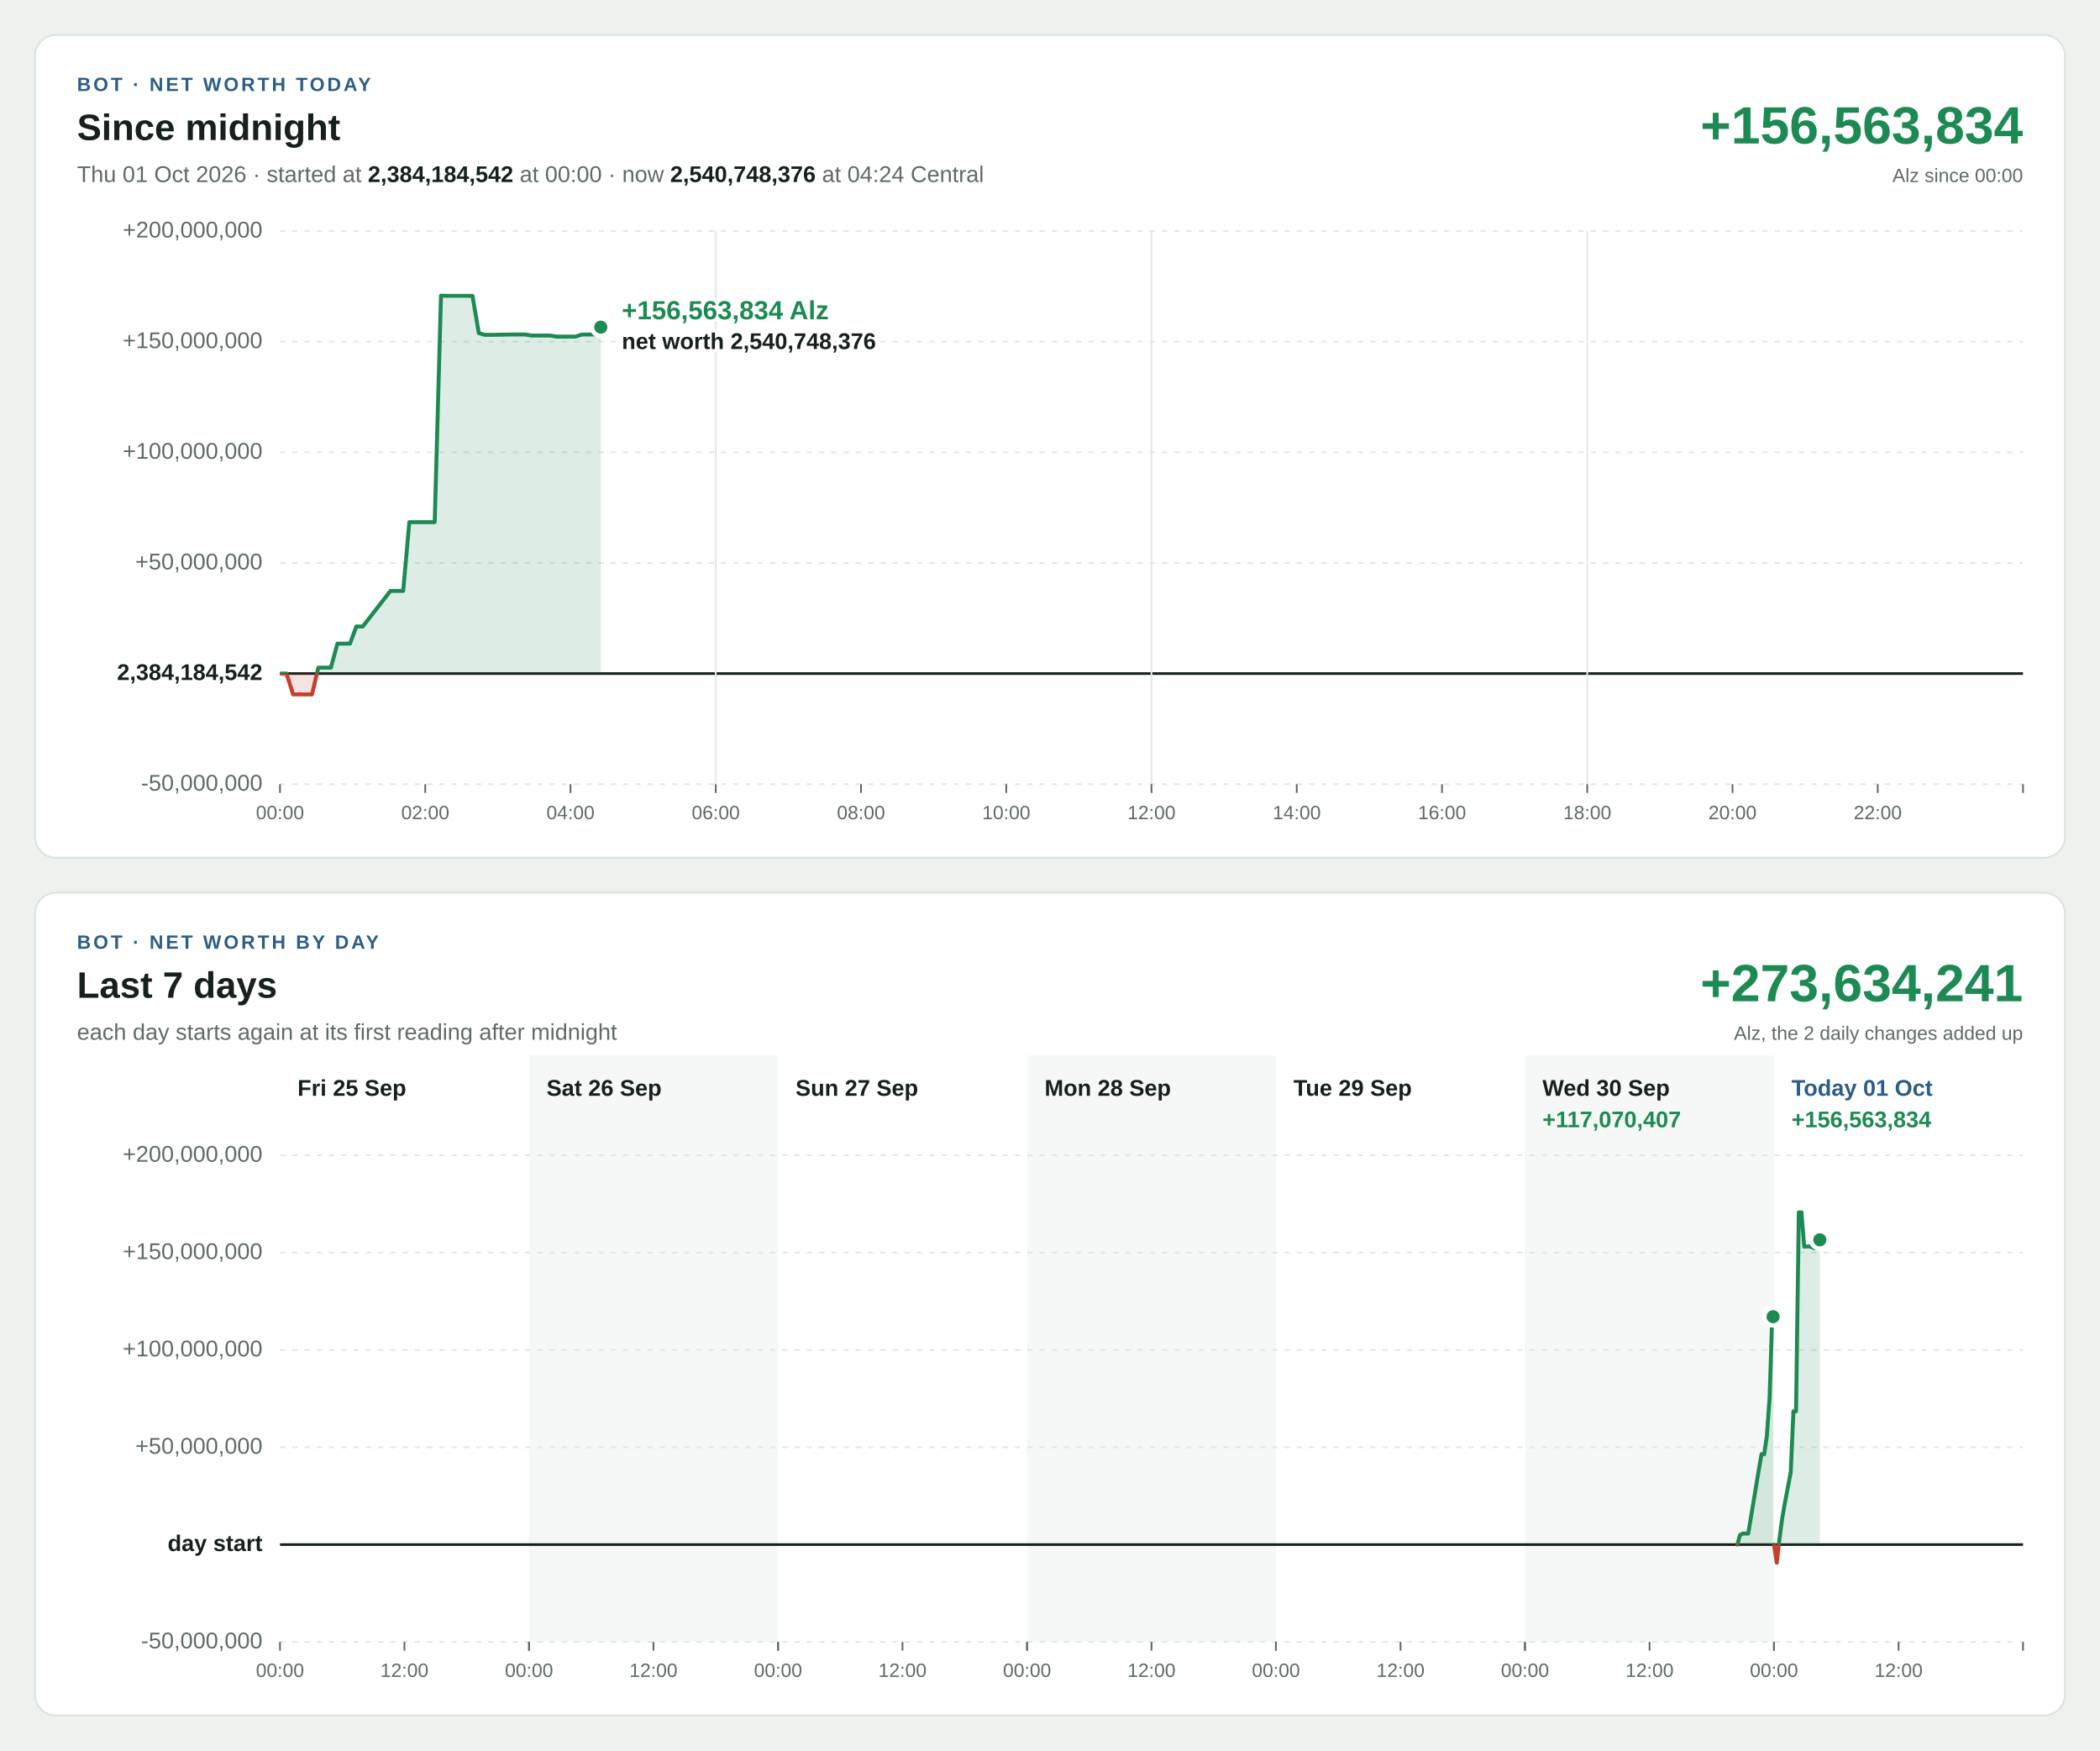
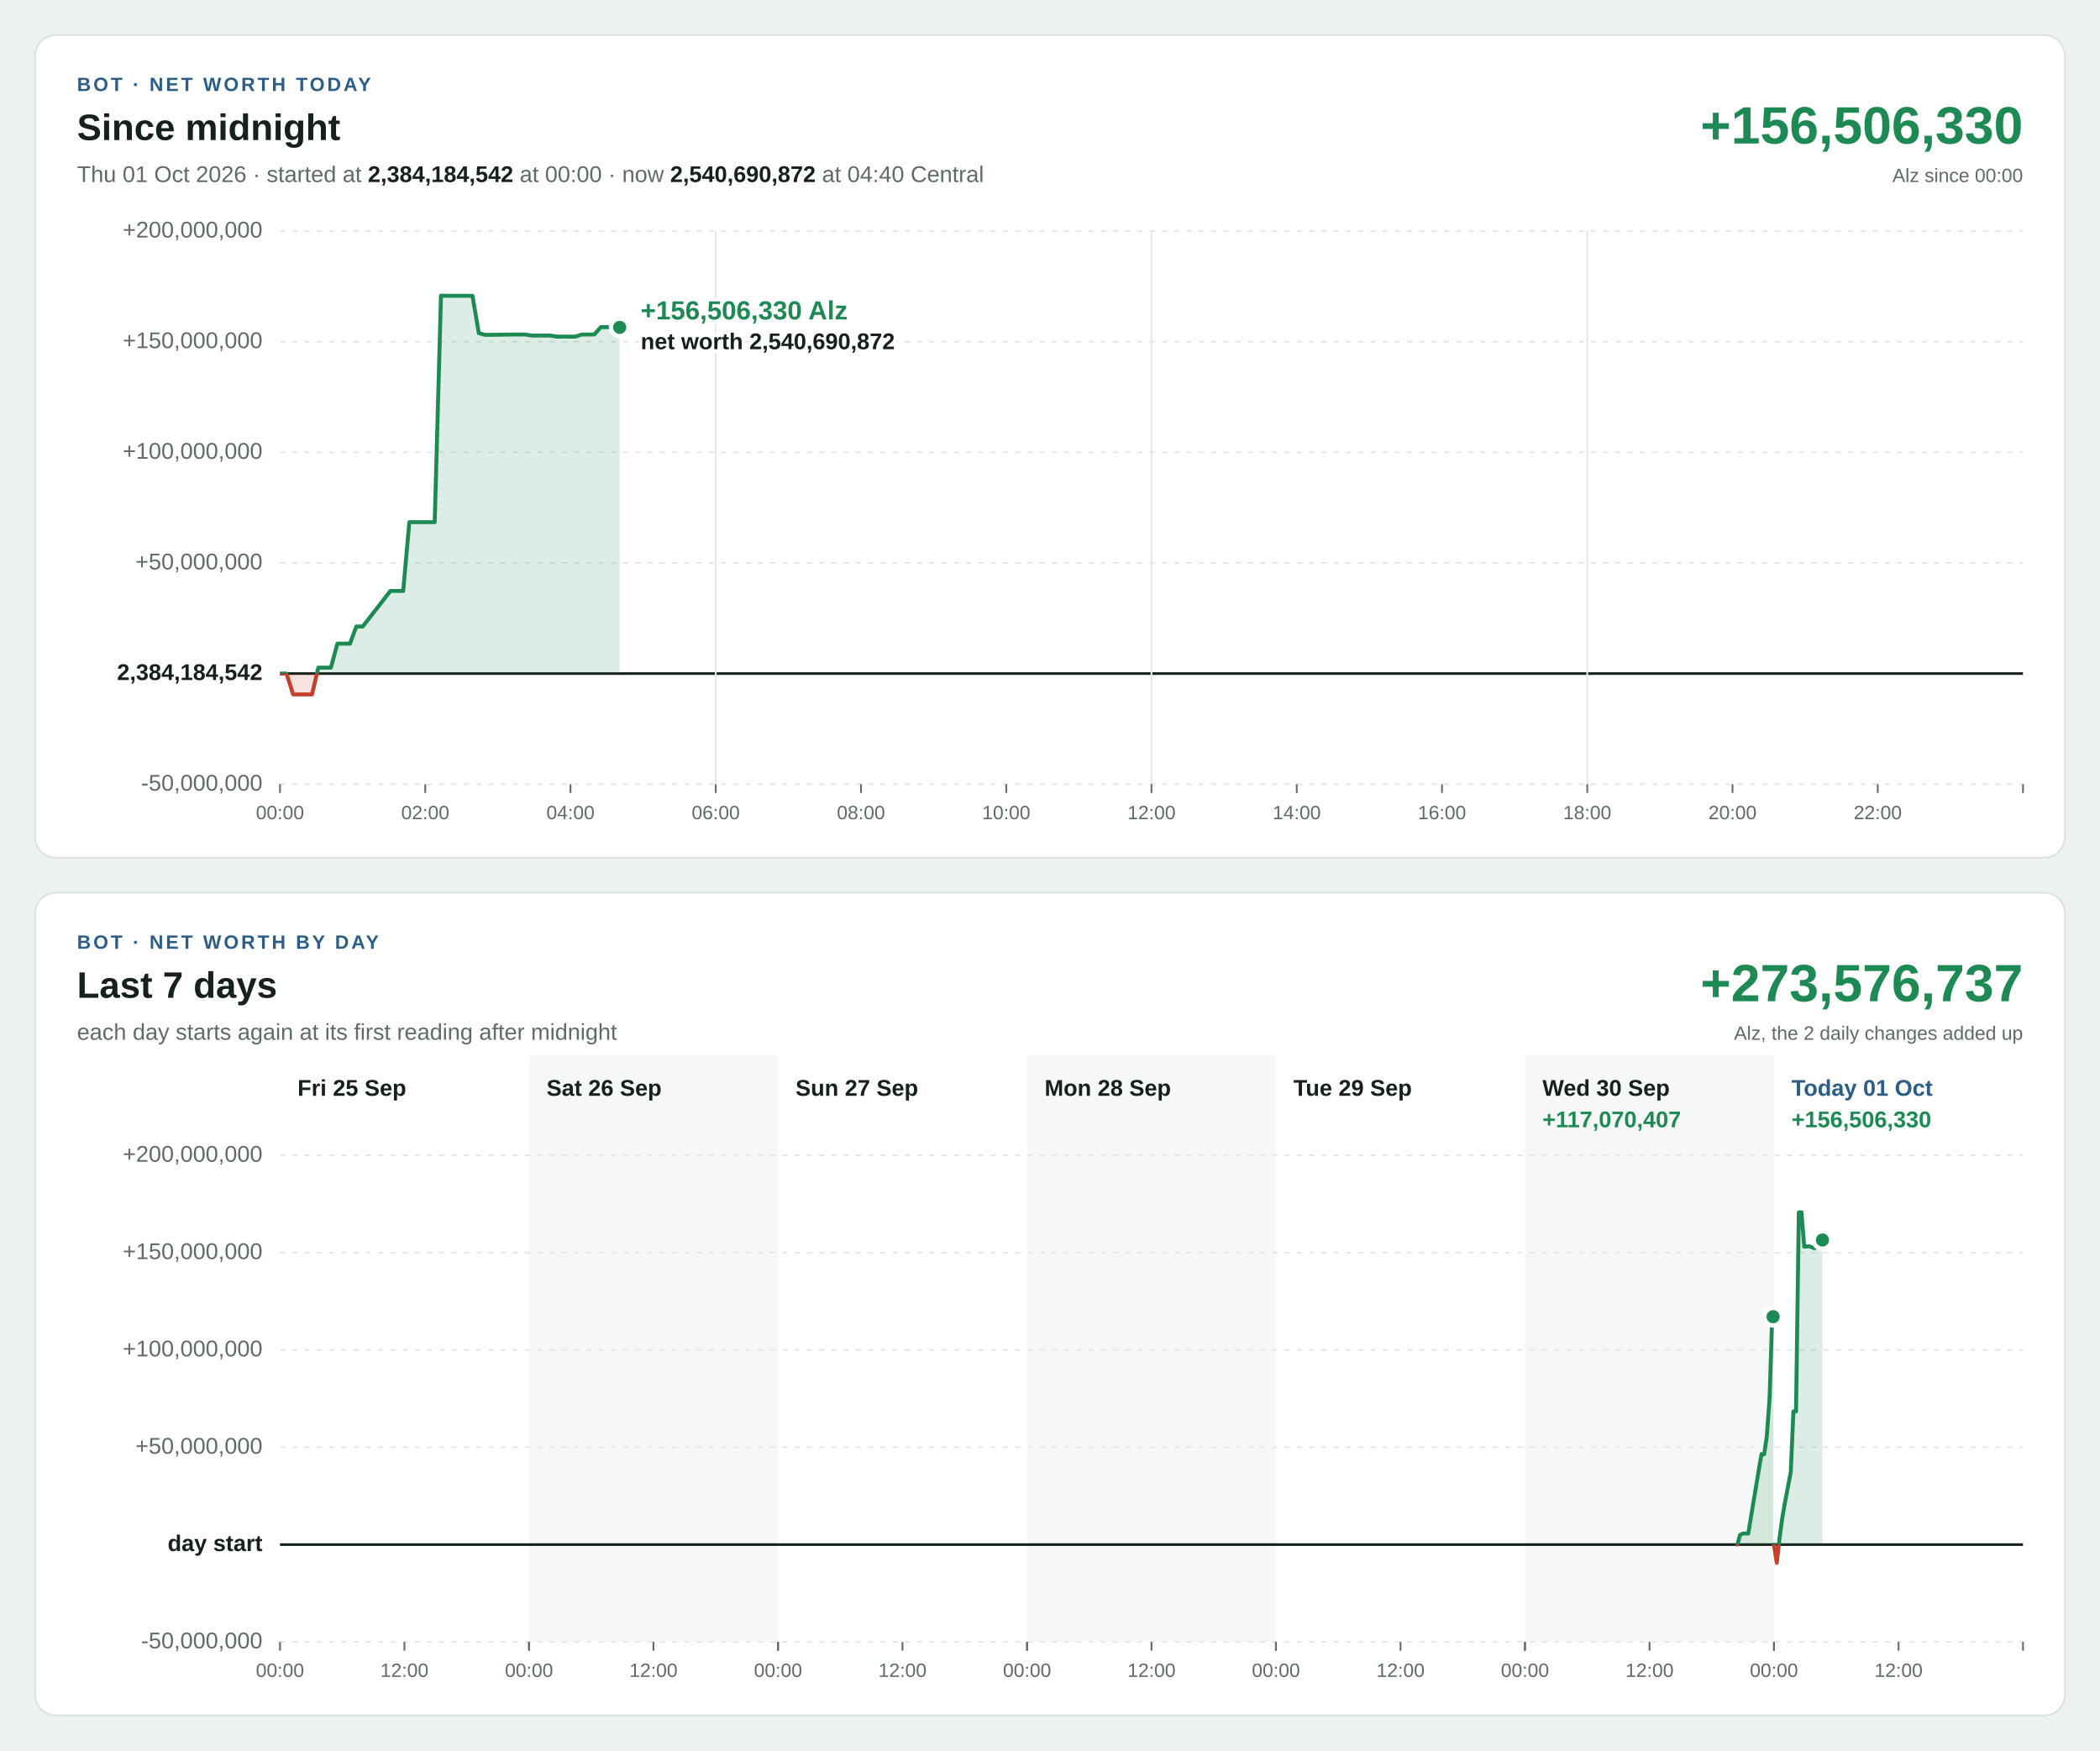
<svg xmlns="http://www.w3.org/2000/svg" width="1200" height="1000" viewBox="0 0 1200 1000" font-family="Segoe UI, Helvetica Neue, Arial, sans-serif" font-size="13" style="font-variant-numeric: tabular-nums">
  <rect width="1200" height="1000" fill="#eef2ef" />
  <g transform="translate(20,20)">
    <rect width="1160" height="470" rx="12" fill="#ffffff" stroke="#dbe3de" />
    <text x="24" y="32" font-size="11" font-weight="700" letter-spacing="1.4" fill="#2b5d87">BOT · NET WORTH TODAY</text>
    <text x="24" y="60" font-size="21" font-weight="700" fill="#16211b">Since midnight</text>
-     <text x="24" y="84" fill="#5f6b65">Thu 01 Oct 2026 · started at <tspan font-weight="700" fill="#16211b">2,384,184,542</tspan> at 00:00 · now <tspan font-weight="700" fill="#16211b">2,540,748,376</tspan> at 04:24 Central</text>
-     <text x="1136" y="62" font-size="30" font-weight="700" text-anchor="end" fill="#1d8a53">+156,563,834</text>
+     <text x="24" y="84" fill="#5f6b65">Thu 01 Oct 2026 · started at <tspan font-weight="700" fill="#16211b">2,384,184,542</tspan> at 00:00 · now <tspan font-weight="700" fill="#16211b">2,540,690,872</tspan> at 04:40 Central</text>
+     <text x="1136" y="62" font-size="30" font-weight="700" text-anchor="end" fill="#1d8a53">+156,506,330</text>
    <text x="1136" y="84" font-size="11" text-anchor="end" fill="#5f6b65">Alz since 00:00</text>
    <line x1="140" x2="1136" y1="428.0" y2="428.0" stroke="#e3e9e5" stroke-width="1" stroke-dasharray="3 4" />
    <text x="130" y="428.0" text-anchor="end" dominant-baseline="middle" font-weight="400" fill="#5f6b65">-50,000,000</text>
    <line x1="140" x2="1136" y1="364.8" y2="364.8" stroke="#16211b" stroke-width="1.5" />
    <text x="130" y="364.8" text-anchor="end" dominant-baseline="middle" font-weight="700" fill="#16211b">2,384,184,542</text>
    <line x1="140" x2="1136" y1="301.6" y2="301.6" stroke="#e3e9e5" stroke-width="1" stroke-dasharray="3 4" />
    <text x="130" y="301.6" text-anchor="end" dominant-baseline="middle" font-weight="400" fill="#5f6b65">+50,000,000</text>
    <line x1="140" x2="1136" y1="238.4" y2="238.4" stroke="#e3e9e5" stroke-width="1" stroke-dasharray="3 4" />
    <text x="130" y="238.4" text-anchor="end" dominant-baseline="middle" font-weight="400" fill="#5f6b65">+100,000,000</text>
    <line x1="140" x2="1136" y1="175.2" y2="175.2" stroke="#e3e9e5" stroke-width="1" stroke-dasharray="3 4" />
    <text x="130" y="175.2" text-anchor="end" dominant-baseline="middle" font-weight="400" fill="#5f6b65">+150,000,000</text>
    <line x1="140" x2="1136" y1="112.0" y2="112.0" stroke="#e3e9e5" stroke-width="1" stroke-dasharray="3 4" />
    <text x="130" y="112.0" text-anchor="end" dominant-baseline="middle" font-weight="400" fill="#5f6b65">+200,000,000</text>
    <line x1="140.0" x2="140.0" y1="428" y2="433" stroke="#5f6b65" stroke-width="1" />
    <text x="140.0" y="448" font-size="11" text-anchor="middle" fill="#5f6b65">00:00</text>
    <line x1="223.0" x2="223.0" y1="428" y2="433" stroke="#5f6b65" stroke-width="1" />
    <text x="223.0" y="448" font-size="11" text-anchor="middle" fill="#5f6b65">02:00</text>
    <line x1="306.0" x2="306.0" y1="428" y2="433" stroke="#5f6b65" stroke-width="1" />
    <text x="306.0" y="448" font-size="11" text-anchor="middle" fill="#5f6b65">04:00</text>
    <line x1="389.0" x2="389.0" y1="112" y2="428" stroke="#e3e9e5" stroke-width="1" />
    <line x1="389.0" x2="389.0" y1="428" y2="433" stroke="#5f6b65" stroke-width="1" />
    <text x="389.0" y="448" font-size="11" text-anchor="middle" fill="#5f6b65">06:00</text>
    <line x1="472.0" x2="472.0" y1="428" y2="433" stroke="#5f6b65" stroke-width="1" />
    <text x="472.0" y="448" font-size="11" text-anchor="middle" fill="#5f6b65">08:00</text>
    <line x1="555.0" x2="555.0" y1="428" y2="433" stroke="#5f6b65" stroke-width="1" />
    <text x="555.0" y="448" font-size="11" text-anchor="middle" fill="#5f6b65">10:00</text>
    <line x1="638.0" x2="638.0" y1="112" y2="428" stroke="#e3e9e5" stroke-width="1" />
    <line x1="638.0" x2="638.0" y1="428" y2="433" stroke="#5f6b65" stroke-width="1" />
    <text x="638.0" y="448" font-size="11" text-anchor="middle" fill="#5f6b65">12:00</text>
    <line x1="721.0" x2="721.0" y1="428" y2="433" stroke="#5f6b65" stroke-width="1" />
    <text x="721.0" y="448" font-size="11" text-anchor="middle" fill="#5f6b65">14:00</text>
    <line x1="804.0" x2="804.0" y1="428" y2="433" stroke="#5f6b65" stroke-width="1" />
    <text x="804.0" y="448" font-size="11" text-anchor="middle" fill="#5f6b65">16:00</text>
    <line x1="887.0" x2="887.0" y1="112" y2="428" stroke="#e3e9e5" stroke-width="1" />
    <line x1="887.0" x2="887.0" y1="428" y2="433" stroke="#5f6b65" stroke-width="1" />
    <text x="887.0" y="448" font-size="11" text-anchor="middle" fill="#5f6b65">18:00</text>
    <line x1="970.0" x2="970.0" y1="428" y2="433" stroke="#5f6b65" stroke-width="1" />
    <text x="970.0" y="448" font-size="11" text-anchor="middle" fill="#5f6b65">20:00</text>
    <line x1="1053.0" x2="1053.0" y1="428" y2="433" stroke="#5f6b65" stroke-width="1" />
    <text x="1053.0" y="448" font-size="11" text-anchor="middle" fill="#5f6b65">22:00</text>
    <line x1="1136.0" x2="1136.0" y1="428" y2="433" stroke="#5f6b65" stroke-width="1" />
    <defs>
-       <path id="shape-today" d="M140.1 364.8L140.1 364.8L143.7 364.8L147.5 376.7L151.1 376.7L154.8 376.7L158.3 376.7L161.9 361.4L165.6 361.4L169.1 361.4L172.8 347.7L176.5 347.7L180.0 347.7L183.6 337.9L187.3 337.9L203.1 317.6L206.8 317.6L210.4 317.6L213.9 278.3L217.6 278.3L221.2 278.3L224.8 278.3L228.4 278.3L232.0 148.9L235.5 149.0L239.2 149.0L242.8 149.0L246.3 149.0L250.0 149.0L253.6 170.3L257.1 171.3L260.8 171.3L272.9 171.1L276.6 171.1L280.2 171.1L283.7 171.7L287.3 171.7L290.9 171.7L294.5 171.7L298.1 172.3L301.8 172.3L305.3 172.3L308.9 172.3L312.5 171.1L316.0 171.1L319.6 171.1L323.3 166.9L323.3 364.8Z" />
-       <path id="line-today" d="M140.1 364.8L143.7 364.8L147.5 376.7L151.1 376.7L154.8 376.7L158.3 376.7L161.9 361.4L165.6 361.4L169.1 361.4L172.8 347.7L176.5 347.7L180.0 347.7L183.6 337.9L187.3 337.9L203.1 317.6L206.8 317.6L210.4 317.6L213.9 278.3L217.6 278.3L221.2 278.3L224.8 278.3L228.4 278.3L232.0 148.9L235.5 149.0L239.2 149.0L242.8 149.0L246.3 149.0L250.0 149.0L253.6 170.3L257.1 171.3L260.8 171.3L272.9 171.1L276.6 171.1L280.2 171.1L283.7 171.7L287.3 171.7L290.9 171.7L294.5 171.7L298.1 172.3L301.8 172.3L305.3 172.3L308.9 172.3L312.5 171.1L316.0 171.1L319.6 171.1L323.3 166.9" />
+       <path id="shape-today" d="M140.1 364.8L140.1 364.8L143.7 364.8L147.5 376.7L151.1 376.7L154.8 376.7L158.3 376.7L161.9 361.4L165.6 361.4L169.1 361.4L172.8 347.7L176.5 347.7L180.0 347.7L183.6 337.9L187.3 337.9L203.1 317.6L206.8 317.6L210.4 317.6L213.9 278.3L217.6 278.3L221.2 278.3L224.8 278.3L228.4 278.3L232.0 148.9L235.5 149.0L239.2 149.0L242.8 149.0L246.3 149.0L250.0 149.0L253.6 170.3L257.1 171.3L260.8 171.3L272.9 171.1L276.6 171.1L280.2 171.1L283.7 171.7L287.3 171.7L290.9 171.7L294.5 171.7L298.1 172.3L301.8 172.3L305.3 172.3L308.9 172.3L312.5 171.1L316.0 171.1L319.6 171.1L323.3 166.9L326.8 166.9L330.4 166.9L334.1 167.0L334.1 364.8Z" />
+       <path id="line-today" d="M140.1 364.8L143.7 364.8L147.5 376.7L151.1 376.7L154.8 376.7L158.3 376.7L161.9 361.4L165.6 361.4L169.1 361.4L172.8 347.7L176.5 347.7L180.0 347.7L183.6 337.9L187.3 337.9L203.1 317.6L206.8 317.6L210.4 317.6L213.9 278.3L217.6 278.3L221.2 278.3L224.8 278.3L228.4 278.3L232.0 148.9L235.5 149.0L239.2 149.0L242.8 149.0L246.3 149.0L250.0 149.0L253.6 170.3L257.1 171.3L260.8 171.3L272.9 171.1L276.6 171.1L280.2 171.1L283.7 171.7L287.3 171.7L290.9 171.7L294.5 171.7L298.1 172.3L301.8 172.3L305.3 172.3L308.9 172.3L312.5 171.1L316.0 171.1L319.6 171.1L323.3 166.9L326.8 166.9L330.4 166.9L334.1 167.0" />
      <clipPath id="up-today">
        <rect x="140" y="112" width="996" height="252.8" />
      </clipPath>
      <clipPath id="down-today">
        <rect x="140" y="364.8" width="996" height="63.2" />
      </clipPath>
    </defs>
    <use href="#shape-today" fill="#1d8a53" fill-opacity="0.15" clip-path="url(#up-today)" />
    <use href="#line-today" fill="none" stroke="#1d8a53" stroke-width="2.25" stroke-linejoin="round" stroke-linecap="round" clip-path="url(#up-today)" />
    <use href="#shape-today" fill="#c4402b" fill-opacity="0.15" clip-path="url(#down-today)" />
    <use href="#line-today" fill="none" stroke="#c4402b" stroke-width="2.25" stroke-linejoin="round" stroke-linecap="round" clip-path="url(#down-today)" />
-     <circle cx="323.3" cy="166.9" r="5" fill="#1d8a53" stroke="#ffffff" stroke-width="2.5" />
-     <text x="335.3" y="162.4" text-anchor="start" font-size="15" font-weight="700" fill="#1d8a53" stroke="#ffffff" stroke-width="4" stroke-linejoin="round" paint-order="stroke">+156,563,834 Alz</text>
-     <text x="335.3" y="179.4" text-anchor="start" font-size="13" font-weight="600" fill="#16211b" stroke="#ffffff" stroke-width="4" stroke-linejoin="round" paint-order="stroke">net worth 2,540,748,376</text>
+     <circle cx="334.1" cy="167.0" r="5" fill="#1d8a53" stroke="#ffffff" stroke-width="2.5" />
+     <text x="346.1" y="162.5" text-anchor="start" font-size="15" font-weight="700" fill="#1d8a53" stroke="#ffffff" stroke-width="4" stroke-linejoin="round" paint-order="stroke">+156,506,330 Alz</text>
+     <text x="346.1" y="179.5" text-anchor="start" font-size="13" font-weight="600" fill="#16211b" stroke="#ffffff" stroke-width="4" stroke-linejoin="round" paint-order="stroke">net worth 2,540,690,872</text>
  </g>
  <g transform="translate(20,510)">
    <rect width="1160" height="470" rx="12" fill="#ffffff" stroke="#dbe3de" />
    <text x="24" y="32" font-size="11" font-weight="700" letter-spacing="1.4" fill="#2b5d87">BOT · NET WORTH BY DAY</text>
    <text x="24" y="60" font-size="21" font-weight="700" fill="#16211b">Last 7 days</text>
    <text x="24" y="84" fill="#5f6b65">each day starts again at its first reading after midnight</text>
-     <text x="1136" y="62" font-size="30" font-weight="700" text-anchor="end" fill="#1d8a53">+273,634,241</text>
+     <text x="1136" y="62" font-size="30" font-weight="700" text-anchor="end" fill="#1d8a53">+273,576,737</text>
    <text x="1136" y="84" font-size="11" text-anchor="end" fill="#5f6b65">Alz, the 2 daily changes added up</text>
    <rect x="282.3" y="93" width="142.3" height="335" fill="#f5f8f6" />
    <rect x="566.9" y="93" width="142.3" height="335" fill="#f5f8f6" />
    <rect x="851.4" y="93" width="142.3" height="335" fill="#f5f8f6" />
    <line x1="140" x2="1136" y1="428.0" y2="428.0" stroke="#e3e9e5" stroke-width="1" stroke-dasharray="3 4" />
    <text x="130" y="428.0" text-anchor="end" dominant-baseline="middle" font-weight="400" fill="#5f6b65">-50,000,000</text>
    <line x1="140" x2="1136" y1="372.4" y2="372.4" stroke="#16211b" stroke-width="1.5" />
    <text x="130" y="372.4" text-anchor="end" dominant-baseline="middle" font-weight="700" fill="#16211b">day start</text>
    <line x1="140" x2="1136" y1="316.8" y2="316.8" stroke="#e3e9e5" stroke-width="1" stroke-dasharray="3 4" />
    <text x="130" y="316.8" text-anchor="end" dominant-baseline="middle" font-weight="400" fill="#5f6b65">+50,000,000</text>
    <line x1="140" x2="1136" y1="261.2" y2="261.2" stroke="#e3e9e5" stroke-width="1" stroke-dasharray="3 4" />
    <text x="130" y="261.2" text-anchor="end" dominant-baseline="middle" font-weight="400" fill="#5f6b65">+100,000,000</text>
    <line x1="140" x2="1136" y1="205.6" y2="205.6" stroke="#e3e9e5" stroke-width="1" stroke-dasharray="3 4" />
    <text x="130" y="205.6" text-anchor="end" dominant-baseline="middle" font-weight="400" fill="#5f6b65">+150,000,000</text>
    <line x1="140" x2="1136" y1="150.0" y2="150.0" stroke="#e3e9e5" stroke-width="1" stroke-dasharray="3 4" />
    <text x="130" y="150.0" text-anchor="end" dominant-baseline="middle" font-weight="400" fill="#5f6b65">+200,000,000</text>
    <text x="150.0" y="116" font-weight="700" fill="#16211b">Fri 25 Sep</text>
    <line x1="140.0" x2="140.0" y1="428" y2="433" stroke="#5f6b65" stroke-width="1" />
    <text x="140.0" y="448" font-size="11" text-anchor="middle" fill="#5f6b65">00:00</text>
    <line x1="211.1" x2="211.1" y1="428" y2="433" stroke="#5f6b65" stroke-width="1" />
    <text x="211.1" y="448" font-size="11" text-anchor="middle" fill="#5f6b65">12:00</text>
    <line x1="282.3" x2="282.3" y1="428" y2="433" stroke="#5f6b65" stroke-width="1" />
    <text x="292.3" y="116" font-weight="700" fill="#16211b">Sat 26 Sep</text>
    <line x1="282.3" x2="282.3" y1="428" y2="433" stroke="#5f6b65" stroke-width="1" />
    <text x="282.3" y="448" font-size="11" text-anchor="middle" fill="#5f6b65">00:00</text>
    <line x1="353.4" x2="353.4" y1="428" y2="433" stroke="#5f6b65" stroke-width="1" />
    <text x="353.4" y="448" font-size="11" text-anchor="middle" fill="#5f6b65">12:00</text>
    <line x1="424.6" x2="424.6" y1="428" y2="433" stroke="#5f6b65" stroke-width="1" />
    <text x="434.6" y="116" font-weight="700" fill="#16211b">Sun 27 Sep</text>
    <line x1="424.6" x2="424.6" y1="428" y2="433" stroke="#5f6b65" stroke-width="1" />
    <text x="424.6" y="448" font-size="11" text-anchor="middle" fill="#5f6b65">00:00</text>
    <line x1="495.7" x2="495.7" y1="428" y2="433" stroke="#5f6b65" stroke-width="1" />
    <text x="495.7" y="448" font-size="11" text-anchor="middle" fill="#5f6b65">12:00</text>
    <line x1="566.9" x2="566.9" y1="428" y2="433" stroke="#5f6b65" stroke-width="1" />
    <text x="576.9" y="116" font-weight="700" fill="#16211b">Mon 28 Sep</text>
    <line x1="566.9" x2="566.9" y1="428" y2="433" stroke="#5f6b65" stroke-width="1" />
    <text x="566.9" y="448" font-size="11" text-anchor="middle" fill="#5f6b65">00:00</text>
    <line x1="638.0" x2="638.0" y1="428" y2="433" stroke="#5f6b65" stroke-width="1" />
    <text x="638.0" y="448" font-size="11" text-anchor="middle" fill="#5f6b65">12:00</text>
    <line x1="709.1" x2="709.1" y1="428" y2="433" stroke="#5f6b65" stroke-width="1" />
    <text x="719.1" y="116" font-weight="700" fill="#16211b">Tue 29 Sep</text>
    <line x1="709.1" x2="709.1" y1="428" y2="433" stroke="#5f6b65" stroke-width="1" />
    <text x="709.1" y="448" font-size="11" text-anchor="middle" fill="#5f6b65">00:00</text>
    <line x1="780.3" x2="780.3" y1="428" y2="433" stroke="#5f6b65" stroke-width="1" />
    <text x="780.3" y="448" font-size="11" text-anchor="middle" fill="#5f6b65">12:00</text>
    <line x1="851.4" x2="851.4" y1="428" y2="433" stroke="#5f6b65" stroke-width="1" />
    <text x="861.4" y="116" font-weight="700" fill="#16211b">Wed 30 Sep</text>
    <line x1="851.4" x2="851.4" y1="428" y2="433" stroke="#5f6b65" stroke-width="1" />
    <text x="851.4" y="448" font-size="11" text-anchor="middle" fill="#5f6b65">00:00</text>
    <line x1="922.6" x2="922.6" y1="428" y2="433" stroke="#5f6b65" stroke-width="1" />
    <text x="922.6" y="448" font-size="11" text-anchor="middle" fill="#5f6b65">12:00</text>
    <line x1="993.7" x2="993.7" y1="428" y2="433" stroke="#5f6b65" stroke-width="1" />
    <text x="861.4" y="134" font-weight="700" fill="#1d8a53">+117,070,407</text>
    <defs>
      <path id="shape-day5" d="M972.8 372.4L972.8 372.4L974.3 366.9L975.9 366.1L977.4 366.1L979.0 366.1L985.1 329.3L986.6 320.7L988.1 320.8L989.6 310.6L991.2 288.5L992.7 242.2L993.2 242.2L993.2 372.4Z" />
      <path id="line-day5" d="M972.8 372.4L974.3 366.9L975.9 366.1L977.4 366.1L979.0 366.1L985.1 329.3L986.6 320.7L988.1 320.8L989.6 310.6L991.2 288.5L992.7 242.2L993.2 242.2" />
      <clipPath id="up-day5">
        <rect x="140" y="150" width="996" height="222.4" />
      </clipPath>
      <clipPath id="down-day5">
        <rect x="140" y="372.4" width="996" height="55.6" />
      </clipPath>
    </defs>
    <use href="#shape-day5" fill="#1d8a53" fill-opacity="0.15" clip-path="url(#up-day5)" />
    <use href="#line-day5" fill="none" stroke="#1d8a53" stroke-width="2.25" stroke-linejoin="round" stroke-linecap="round" clip-path="url(#up-day5)" />
    <use href="#shape-day5" fill="#c4402b" fill-opacity="0.15" clip-path="url(#down-day5)" />
    <use href="#line-day5" fill="none" stroke="#c4402b" stroke-width="2.25" stroke-linejoin="round" stroke-linecap="round" clip-path="url(#down-day5)" />
    <circle cx="993.2" cy="242.2" r="5" fill="#1d8a53" stroke="#ffffff" stroke-width="2.5" />
    <text x="1003.7" y="116" font-weight="700" fill="#2b5d87">Today 01 Oct</text>
    <line x1="993.7" x2="993.7" y1="428" y2="433" stroke="#5f6b65" stroke-width="1" />
    <text x="993.7" y="448" font-size="11" text-anchor="middle" fill="#5f6b65">00:00</text>
    <line x1="1064.9" x2="1064.9" y1="428" y2="433" stroke="#5f6b65" stroke-width="1" />
    <text x="1064.9" y="448" font-size="11" text-anchor="middle" fill="#5f6b65">12:00</text>
    <line x1="1136.0" x2="1136.0" y1="428" y2="433" stroke="#5f6b65" stroke-width="1" />
-     <text x="1003.7" y="134" font-weight="700" fill="#1d8a53">+156,563,834</text>
+     <text x="1003.7" y="134" font-weight="700" fill="#1d8a53">+156,506,330</text>
    <defs>
-       <path id="shape-day6" d="M993.7 372.4L993.7 372.4L995.3 382.8L996.8 369.4L998.4 357.4L999.9 348.8L1003.3 330.9L1004.8 296.3L1006.3 296.3L1007.9 182.6L1009.4 182.6L1011.0 202.2L1013.7 202.0L1015.3 202.5L1016.8 203.1L1018.4 202.0L1019.9 198.3L1019.9 372.4Z" />
-       <path id="line-day6" d="M993.7 372.4L995.3 382.8L996.8 369.4L998.4 357.4L999.9 348.8L1003.3 330.9L1004.8 296.3L1006.3 296.3L1007.9 182.6L1009.4 182.6L1011.0 202.2L1013.7 202.0L1015.3 202.5L1016.8 203.1L1018.4 202.0L1019.9 198.3" />
+       <path id="shape-day6" d="M993.7 372.4L993.7 372.4L995.3 382.8L996.8 369.4L998.4 357.4L999.9 348.8L1003.3 330.9L1004.8 296.3L1006.3 296.3L1007.9 182.6L1009.4 182.6L1011.0 202.2L1013.7 202.0L1015.3 202.5L1016.8 203.1L1018.4 202.0L1019.9 198.3L1021.4 198.4L1021.4 372.4Z" />
+       <path id="line-day6" d="M993.7 372.4L995.3 382.8L996.8 369.4L998.4 357.4L999.9 348.8L1003.3 330.9L1004.8 296.3L1006.3 296.3L1007.9 182.6L1009.4 182.6L1011.0 202.2L1013.7 202.0L1015.3 202.5L1016.8 203.1L1018.4 202.0L1019.9 198.3L1021.4 198.4" />
      <clipPath id="up-day6">
        <rect x="140" y="150" width="996" height="222.4" />
      </clipPath>
      <clipPath id="down-day6">
        <rect x="140" y="372.4" width="996" height="55.6" />
      </clipPath>
    </defs>
    <use href="#shape-day6" fill="#1d8a53" fill-opacity="0.15" clip-path="url(#up-day6)" />
    <use href="#line-day6" fill="none" stroke="#1d8a53" stroke-width="2.25" stroke-linejoin="round" stroke-linecap="round" clip-path="url(#up-day6)" />
    <use href="#shape-day6" fill="#c4402b" fill-opacity="0.15" clip-path="url(#down-day6)" />
    <use href="#line-day6" fill="none" stroke="#c4402b" stroke-width="2.25" stroke-linejoin="round" stroke-linecap="round" clip-path="url(#down-day6)" />
-     <circle cx="1019.9" cy="198.3" r="5" fill="#1d8a53" stroke="#ffffff" stroke-width="2.5" />
+     <circle cx="1021.4" cy="198.4" r="5" fill="#1d8a53" stroke="#ffffff" stroke-width="2.5" />
  </g>
</svg>
